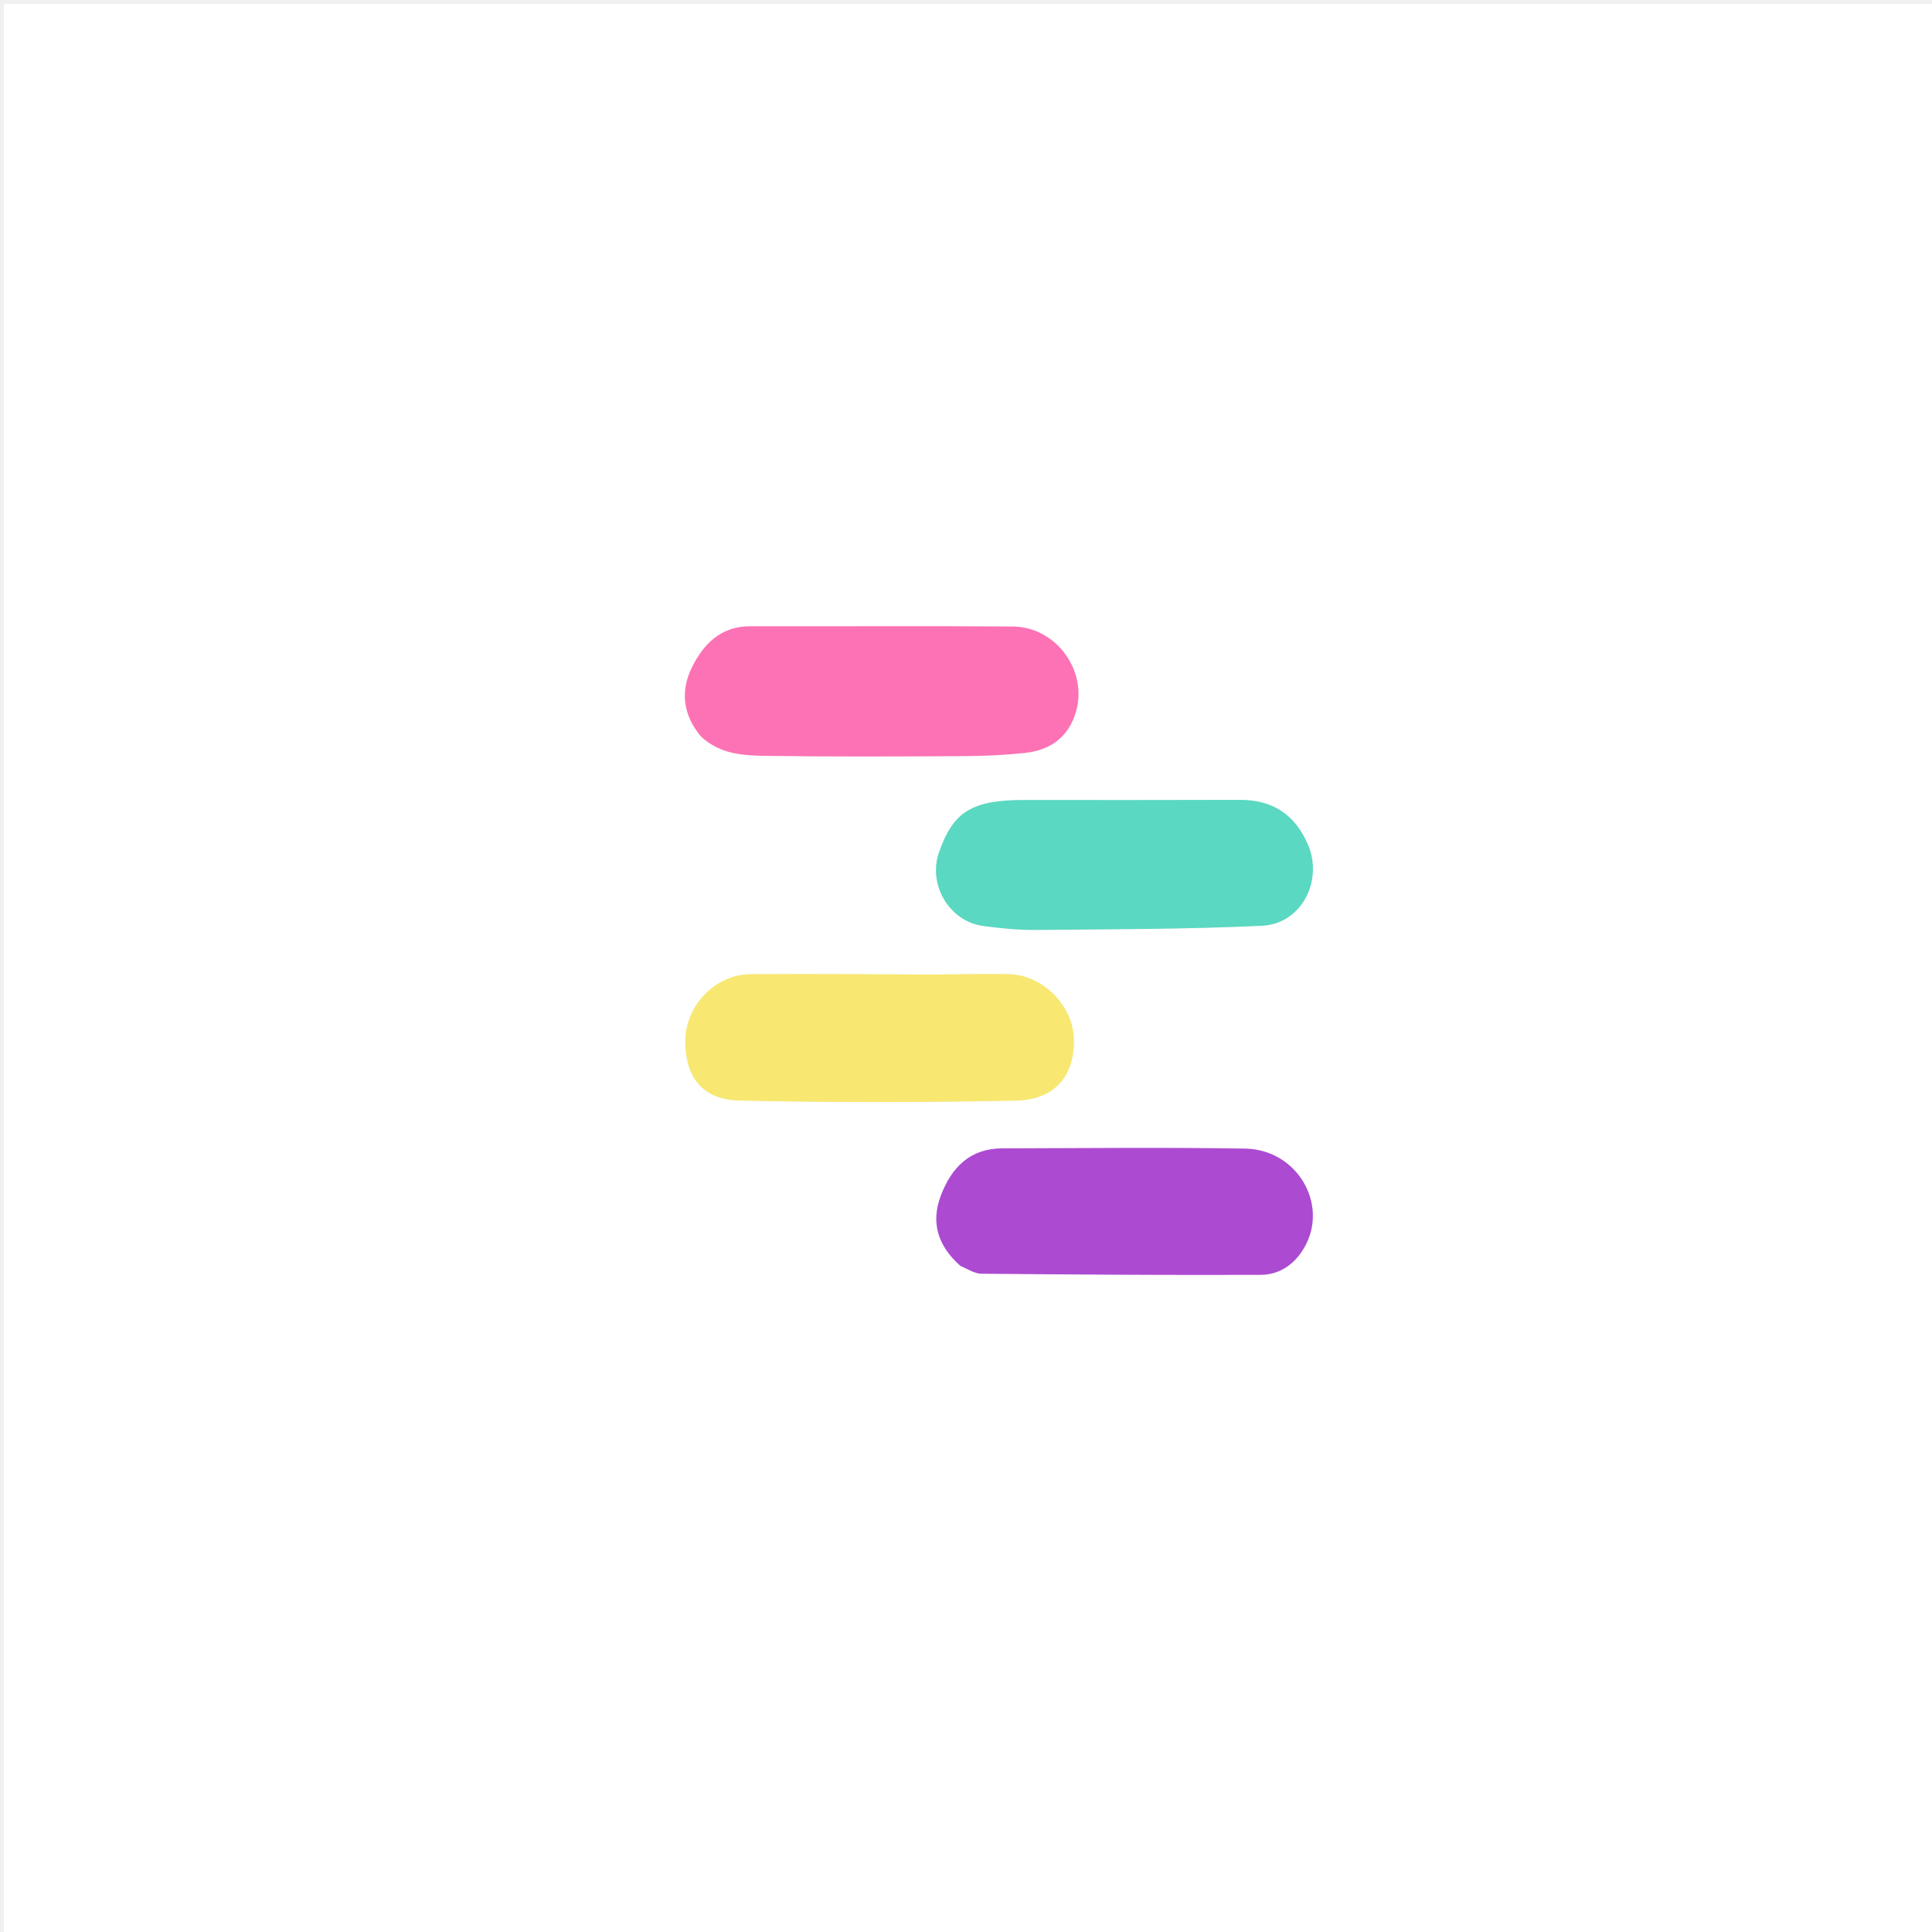
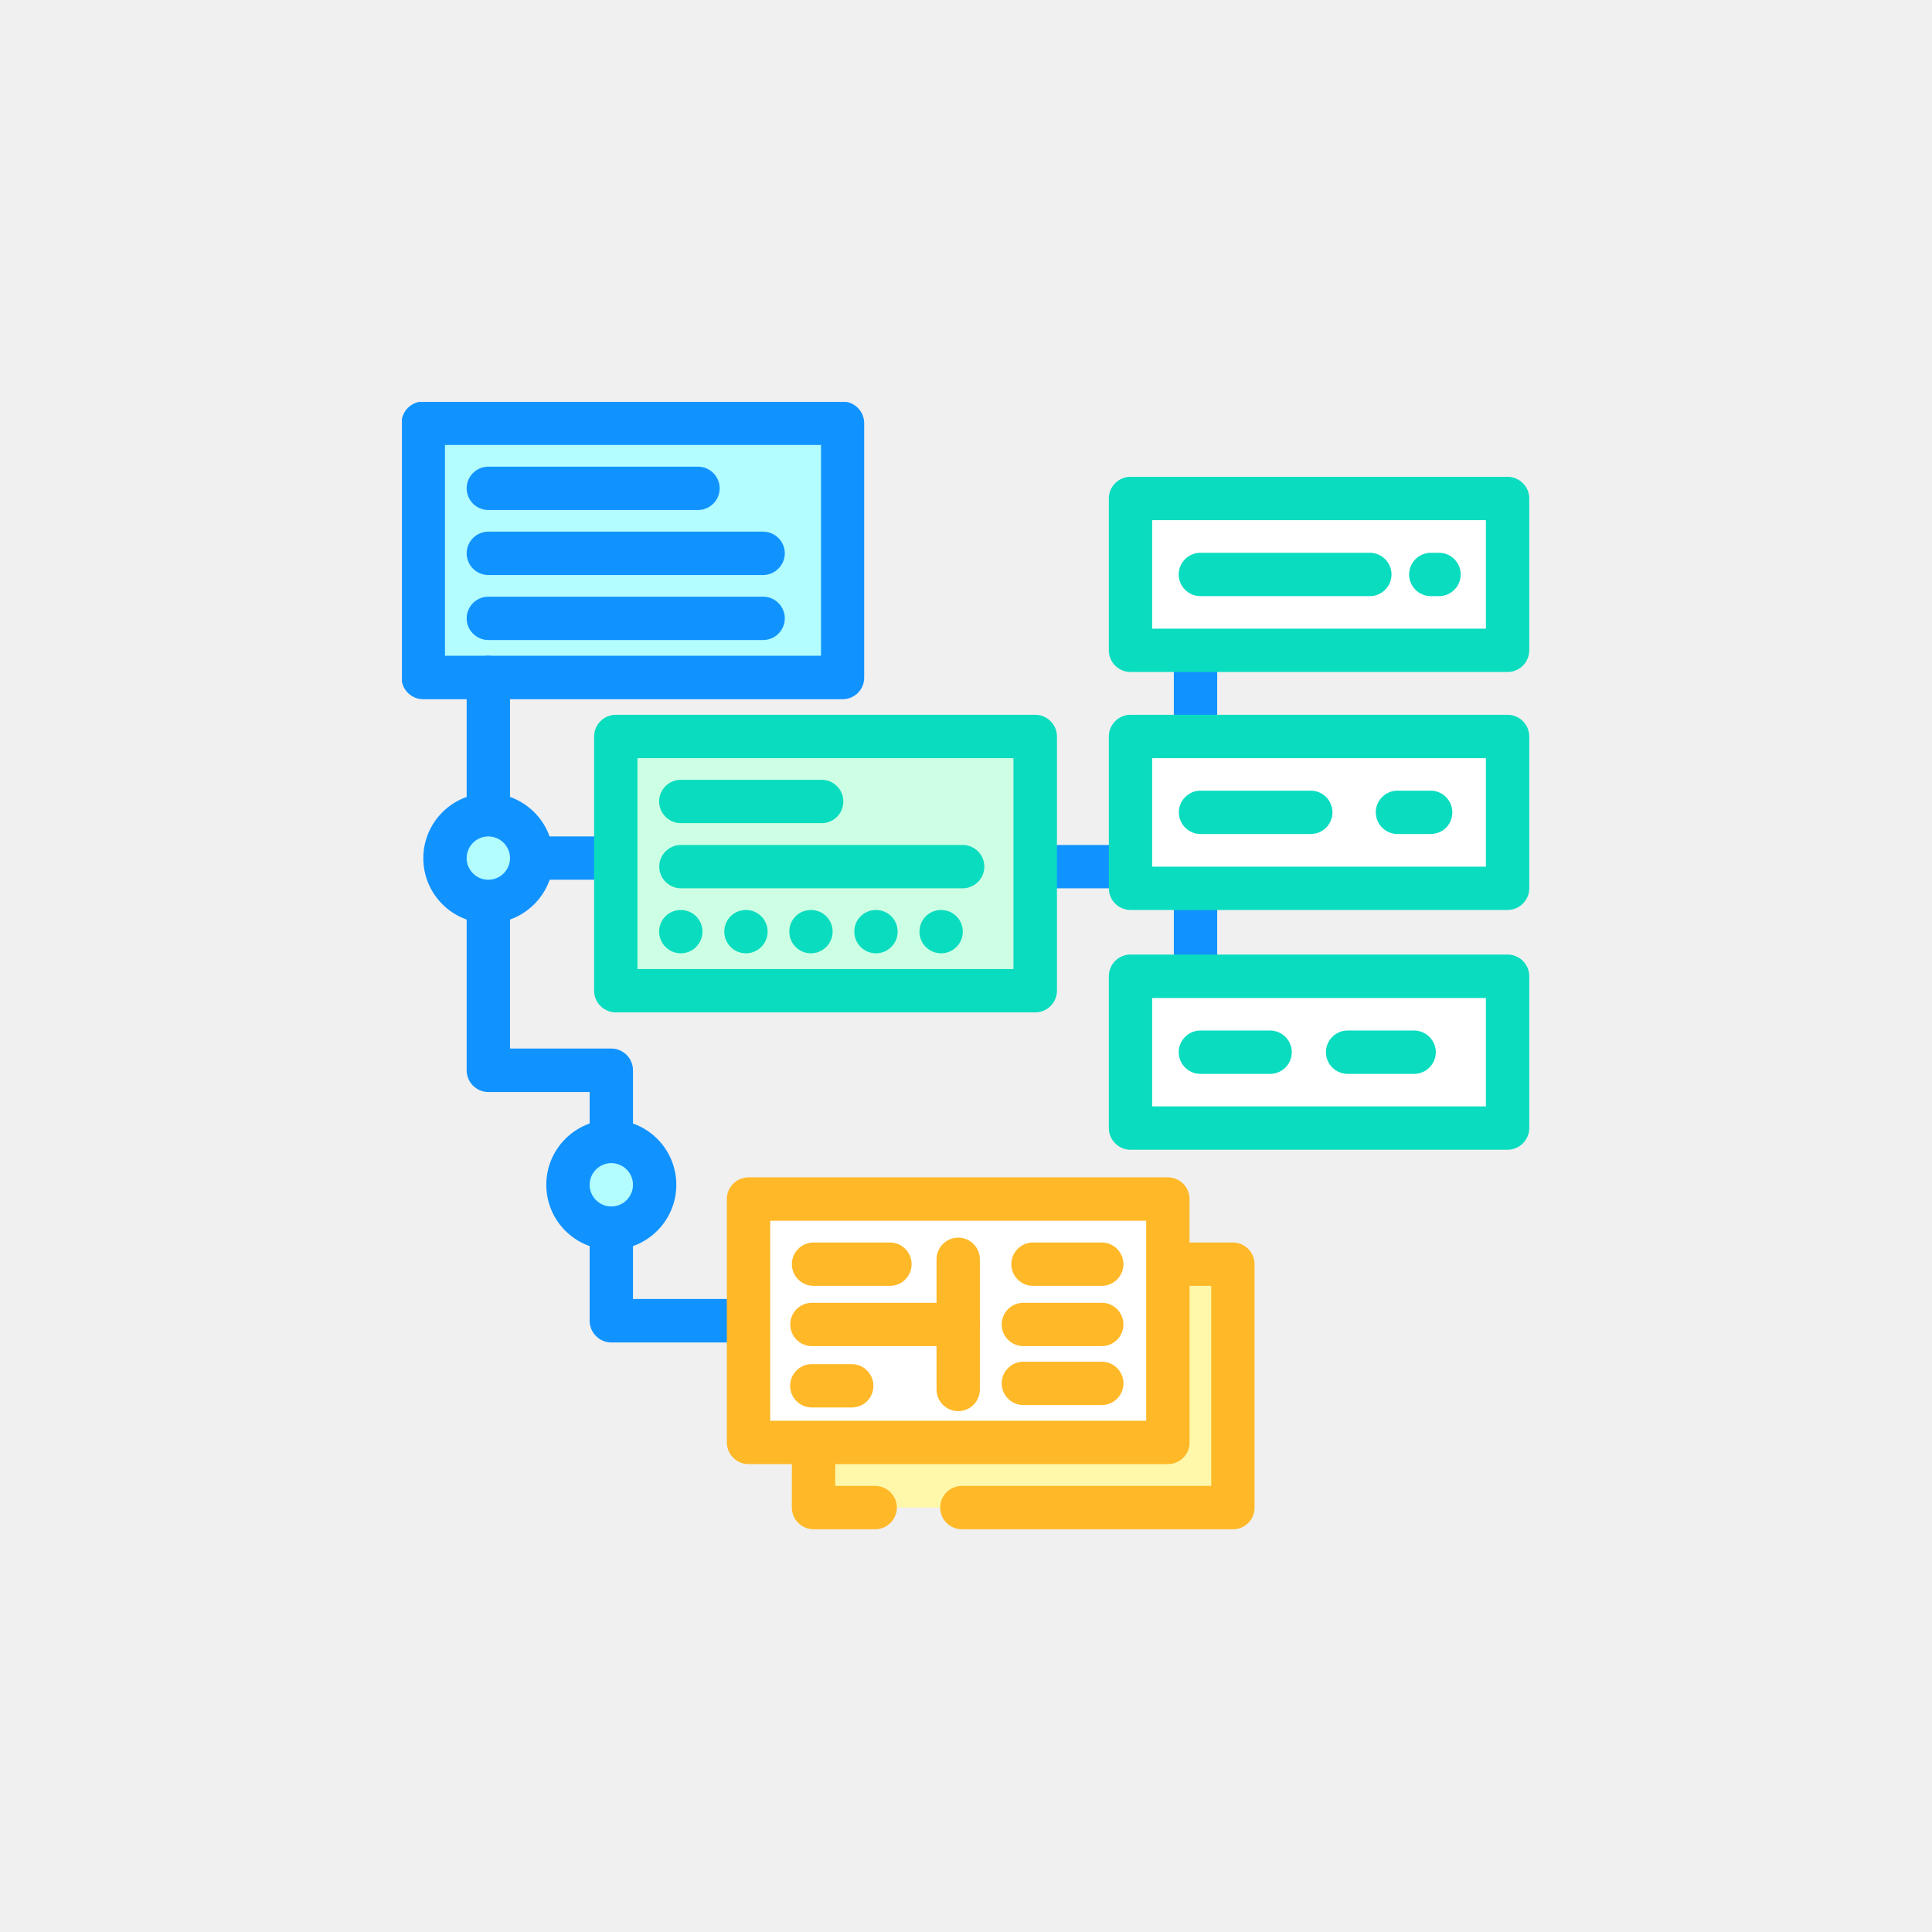
- <svg xmlns="http://www.w3.org/2000/svg" version="1.1" id="Layer_1" x="0px" y="0px" width="100%" viewBox="0 0 500 500" enable-background="new 0 0 500 500" xml:space="preserve">
-   <path fill="#FFFFFF" opacity="1" stroke="none" d=" M277,501   C184.667,501 92.833,501 1,501   C1,334.333 1,167.667 1,1   C167.667,1 334.333,1 501,1   C501,167.667 501,334.333 501,501   C426.5,501 352,501 277,501  M181.656,190.856   C186.618,195.448 192.949,195.534 199.034,195.621   C215.857,195.861 232.687,195.779 249.513,195.681   C254.825,195.65 260.161,195.41 265.439,194.83   C271.973,194.111 276.647,190.588 278.487,184.123   C281.51,173.501 273.256,162.234 262.151,162.146   C239.495,161.968 216.838,162.135 194.181,162.076   C186.613,162.056 182.122,166.613 179.126,172.609   C176.096,178.674 176.608,184.861 181.656,190.856  M241.501,252.201   C225.693,252.161 209.883,251.994 194.076,252.13   C185.252,252.205 177.417,260.139 177.353,269.373   C177.296,277.643 180.891,284.59 191.322,284.822   C215.233,285.353 239.171,285.346 263.083,284.822   C273.202,284.6 278.315,278.074 277.904,268.574   C277.533,259.996 269.688,252.263 260.975,252.105   C254.819,251.993 248.659,252.153 241.501,252.201  M248.816,327.819   C250.519,328.45 252.217,329.615 253.926,329.631   C278.028,329.852 302.132,330.024 326.234,329.928   C331.13,329.909 335.033,327.247 337.573,322.825   C343.955,311.718 335.724,297.486 322.245,297.261   C301.302,296.913 280.349,297.154 259.401,297.197   C251.058,297.214 246.27,302.112 243.507,309.375   C240.827,316.416 242.708,322.409 248.816,327.819  M264.553,207.029   C251.502,207.05 246.698,210.066 243.023,220.545   C240.079,228.94 245.654,238.44 254.445,239.641   C259.035,240.268 263.7,240.708 268.325,240.664   C287.766,240.478 307.224,240.5 326.635,239.583   C336.869,239.1 342.554,227.828 338.441,218.447   C335.051,210.714 329.276,206.982 320.86,207.01   C302.416,207.073 283.972,207.043 264.553,207.029  z" />
-   <path fill="#FD72B5" opacity="1" stroke="none" d=" M181.398,190.592   C176.608,184.861 176.096,178.674 179.126,172.609   C182.122,166.613 186.613,162.056 194.181,162.076   C216.838,162.135 239.495,161.968 262.151,162.146   C273.256,162.234 281.51,173.501 278.487,184.123   C276.647,190.588 271.973,194.111 265.439,194.83   C260.161,195.41 254.825,195.65 249.513,195.681   C232.687,195.779 215.857,195.861 199.034,195.621   C192.949,195.534 186.618,195.448 181.398,190.592  z" />
-   <path fill="#F8E872" opacity="1" stroke="none" d=" M242.001,252.196   C248.659,252.153 254.819,251.993 260.975,252.105   C269.688,252.263 277.533,259.996 277.904,268.574   C278.315,278.074 273.202,284.6 263.083,284.822   C239.171,285.346 215.233,285.353 191.322,284.822   C180.891,284.59 177.296,277.643 177.353,269.373   C177.417,260.139 185.252,252.205 194.076,252.13   C209.883,251.994 225.693,252.161 242.001,252.196  z" />
-   <path fill="#AC4AD2" opacity="1" stroke="none" d=" M248.527,327.593   C242.708,322.409 240.827,316.416 243.507,309.375   C246.27,302.112 251.058,297.214 259.401,297.197   C280.349,297.154 301.302,296.913 322.245,297.261   C335.724,297.486 343.955,311.718 337.573,322.825   C335.033,327.247 331.13,329.909 326.234,329.928   C302.132,330.024 278.028,329.852 253.926,329.631   C252.217,329.615 250.519,328.45 248.527,327.593  z" />
-   <path fill="#5AD8C1" opacity="1" stroke="none" d=" M265.04,207.041   C283.972,207.043 302.416,207.073 320.86,207.01   C329.276,206.982 335.051,210.714 338.441,218.447   C342.554,227.828 336.869,239.1 326.635,239.583   C307.224,240.5 287.766,240.478 268.325,240.664   C263.7,240.708 259.035,240.268 254.445,239.641   C245.654,238.44 240.079,228.94 243.023,220.545   C246.698,210.066 251.502,207.05 265.04,207.041  z" />
+ <svg xmlns="http://www.w3.org/2000/svg" width="500" zoomAndPan="magnify" viewBox="0 0 375 375" height="500" preserveAspectRatio="xMidYMid meet" version="1.0">
+   <defs>
+     <clipPath id="263bdd6a7a">
+       <path d="M 78.012 78.012 L 168 78.012 L 168 136 L 78.012 136 Z M 78.012 78.012 " clip-rule="nonzero" />
+     </clipPath>
+   </defs>
+   <path fill="#b3fdff" d="M 82.137 82.137 L 163.535 82.137 L 163.535 131.484 L 82.137 131.484 Z M 82.137 82.137 " fill-opacity="1" fill-rule="nonzero" />
+   <g clip-path="url(#263bdd6a7a)">
+     <path fill="#1193ff" d="M 163.559 135.719 L 82.137 135.719 C 79.824 135.719 77.934 133.824 77.934 131.512 L 77.934 82.137 C 77.934 79.824 79.824 77.934 82.137 77.934 L 163.535 77.934 C 165.848 77.934 167.738 79.824 167.738 82.137 L 167.738 131.484 C 167.766 133.824 165.875 135.719 163.559 135.719 Z M 86.371 127.277 L 159.355 127.277 L 159.355 86.371 L 86.371 86.371 Z M 86.371 127.277 " fill-opacity="1" fill-rule="nonzero" />
+   </g>
+   <path fill="#1193ff" d="M 135.48 98.992 L 94.785 98.992 C 92.469 98.992 90.578 97.098 90.578 94.785 C 90.578 92.469 92.469 90.578 94.785 90.578 L 135.48 90.578 C 137.797 90.578 139.688 92.469 139.688 94.785 C 139.688 97.098 137.797 98.992 135.48 98.992 Z M 135.48 98.992 " fill-opacity="1" fill-rule="nonzero" />
+   <path fill="#1193ff" d="M 148.102 111.609 L 94.785 111.609 C 92.469 111.609 90.578 109.719 90.578 107.402 C 90.578 105.09 92.469 103.195 94.785 103.195 L 148.129 103.195 C 150.441 103.195 152.332 105.09 152.332 107.402 C 152.309 109.719 150.441 111.609 148.102 111.609 Z M 148.102 111.609 " fill-opacity="1" fill-rule="nonzero" />
+   <path fill="#1193ff" d="M 148.102 124.23 L 94.785 124.23 C 92.469 124.23 90.578 122.336 90.578 120.023 C 90.578 117.711 92.469 115.816 94.785 115.816 L 148.129 115.816 C 150.441 115.816 152.332 117.711 152.332 120.023 C 152.309 122.363 150.441 124.23 148.102 124.23 Z M 148.102 124.23 " fill-opacity="1" fill-rule="nonzero" />
+   <path fill="#1193ff" d="M 143.395 260.57 L 118.656 260.57 C 116.344 260.57 114.449 258.68 114.449 256.367 L 114.449 211.961 L 94.785 211.961 C 92.469 211.961 90.578 210.066 90.578 207.754 L 90.578 131.484 C 90.578 129.172 92.469 127.277 94.785 127.277 C 97.098 127.277 98.992 129.172 98.992 131.484 L 98.992 203.523 L 118.656 203.523 C 120.969 203.523 122.863 205.414 122.863 207.727 L 122.863 252.133 L 143.395 252.133 C 145.707 252.133 147.602 254.027 147.602 256.34 C 147.602 258.68 145.707 260.57 143.395 260.57 Z M 143.395 260.57 " fill-opacity="1" fill-rule="nonzero" />
+   <path fill="#1193ff" d="M 119.078 170.762 L 103.195 170.762 C 100.883 170.762 98.992 168.871 98.992 166.559 C 98.992 164.242 100.883 162.352 103.195 162.352 L 119.078 162.352 C 121.391 162.352 123.281 164.242 123.281 166.559 C 123.281 168.898 121.418 170.762 119.078 170.762 Z M 119.078 170.762 " fill-opacity="1" fill-rule="nonzero" />
+   <path fill="#1193ff" d="M 219.426 172.418 L 200.945 172.418 C 198.633 172.418 196.738 170.527 196.738 168.215 C 196.738 165.898 198.633 164.008 200.945 164.008 L 219.426 164.008 C 221.742 164.008 223.633 165.898 223.633 168.215 C 223.633 170.527 221.742 172.418 219.426 172.418 Z M 219.426 172.418 " fill-opacity="1" fill-rule="nonzero" />
+   <path fill="#1193ff" d="M 232.047 193.688 C 229.734 193.688 227.84 191.797 227.84 189.484 L 227.84 172.418 C 227.84 170.105 229.734 168.215 232.047 168.215 C 234.359 168.215 236.254 170.105 236.254 172.418 L 236.254 189.484 C 236.254 191.797 234.359 193.688 232.047 193.688 Z M 232.047 193.688 " fill-opacity="1" fill-rule="nonzero" />
+   <path fill="#1193ff" d="M 232.047 147.496 C 229.734 147.496 227.84 145.605 227.84 143.289 L 227.84 126.227 C 227.84 123.914 229.734 122.02 232.047 122.02 C 234.359 122.02 236.254 123.914 236.254 126.227 L 236.254 143.289 C 236.254 145.629 234.359 147.496 232.047 147.496 Z M 232.047 147.496 " fill-opacity="1" fill-rule="nonzero" />
+   <path fill="#fff8aa" d="M 157.906 245.375 L 239.328 245.375 L 239.328 292.621 L 157.906 292.621 Z M 157.906 245.375 " fill-opacity="1" fill-rule="nonzero" />
+   <path fill="#ffb827" d="M 239.328 296.828 L 186.695 296.828 C 184.383 296.828 182.488 294.934 182.488 292.621 C 182.488 290.305 184.383 288.414 186.695 288.414 L 235.098 288.414 L 235.098 249.582 L 162.113 249.582 L 162.113 288.414 L 169.871 288.414 C 172.184 288.414 174.078 290.305 174.078 292.621 C 174.078 294.934 172.184 296.828 169.871 296.828 L 157.906 296.828 C 155.594 296.828 153.699 294.934 153.699 292.621 L 153.699 245.375 C 153.699 243.062 155.594 241.168 157.906 241.168 L 239.305 241.168 C 241.617 241.168 243.508 243.062 243.508 245.375 L 243.508 292.621 C 243.535 294.934 241.645 296.828 239.328 296.828 Z M 239.328 296.828 " fill-opacity="1" fill-rule="nonzero" />
+   <path fill="#ffffff" d="M 145.289 232.73 L 226.711 232.73 L 226.711 279.973 L 145.289 279.973 Z M 145.289 232.73 " fill-opacity="1" fill-rule="nonzero" />
+   <path fill="#ffb827" d="M 226.684 284.18 L 145.289 284.18 C 142.973 284.18 141.082 282.289 141.082 279.973 L 141.082 232.73 C 141.082 230.418 142.973 228.523 145.289 228.523 L 226.684 228.523 C 228.996 228.523 230.891 230.418 230.891 232.73 L 230.891 279.973 C 230.918 282.312 229.023 284.18 226.684 284.18 Z M 149.496 275.77 L 222.477 275.77 L 222.477 236.938 L 149.496 236.938 Z M 149.496 275.77 " fill-opacity="1" fill-rule="nonzero" />
+   <path fill="#cdffe4" d="M 119.523 142.949 L 200.918 142.949 L 200.918 192.297 L 119.523 192.297 Z M 119.523 142.949 " fill-opacity="1" fill-rule="nonzero" />
+   <path fill="#0adcbf" d="M 200.945 196.504 L 119.523 196.504 C 117.211 196.504 115.316 194.609 115.316 192.297 L 115.316 142.949 C 115.316 140.633 117.211 138.742 119.523 138.742 L 200.945 138.742 C 203.258 138.742 205.152 140.633 205.152 142.949 L 205.152 192.297 C 205.152 194.609 203.258 196.504 200.945 196.504 Z M 123.73 188.09 L 196.711 188.09 L 196.711 147.156 L 123.73 147.156 Z M 123.73 188.09 " fill-opacity="1" fill-rule="nonzero" />
+   <path fill="#ffffff" d="M 219.402 142.949 L 292.594 142.949 L 292.594 172.418 L 219.402 172.418 Z M 219.402 142.949 " fill-opacity="1" fill-rule="nonzero" />
+   <path fill="#0adcbf" d="M 292.621 176.625 L 219.426 176.625 C 217.113 176.625 215.223 174.734 215.223 172.418 L 215.223 142.949 C 215.223 140.633 217.113 138.742 219.426 138.742 L 292.621 138.742 C 294.934 138.742 296.828 140.633 296.828 142.949 L 296.828 172.418 C 296.828 174.734 294.934 176.625 292.621 176.625 Z M 223.633 168.215 L 288.414 168.215 L 288.414 147.156 L 223.633 147.156 Z M 223.633 168.215 " fill-opacity="1" fill-rule="nonzero" />
+   <path fill="#ffffff" d="M 219.402 189.484 L 292.594 189.484 L 292.594 218.953 L 219.402 218.953 Z M 219.402 189.484 " fill-opacity="1" fill-rule="nonzero" />
+   <path fill="#0adcbf" d="M 292.621 223.16 L 219.426 223.16 C 217.113 223.16 215.223 221.27 215.223 218.953 L 215.223 189.484 C 215.223 187.168 217.113 185.277 219.426 185.277 L 292.621 185.277 C 294.934 185.277 296.828 187.168 296.828 189.484 L 296.828 218.953 C 296.828 221.27 294.934 223.16 292.621 223.16 Z M 223.633 214.746 L 288.414 214.746 L 288.414 193.715 L 223.633 193.715 Z M 223.633 214.746 " fill-opacity="1" fill-rule="nonzero" />
+   <path fill="#b3fdff" d="M 103.195 166.559 C 103.195 171.211 99.438 174.969 94.785 174.969 C 90.129 174.969 86.371 171.211 86.371 166.559 C 86.371 161.902 90.129 158.145 94.785 158.145 C 99.438 158.145 103.195 161.93 103.195 166.559 Z M 103.195 166.559 " fill-opacity="1" fill-rule="nonzero" />
+   <path fill="#1193ff" d="M 94.785 179.203 C 87.816 179.203 82.164 173.551 82.164 166.582 C 82.164 159.617 87.816 153.965 94.785 153.965 C 101.75 153.965 107.402 159.617 107.402 166.582 C 107.402 173.523 101.75 179.203 94.785 179.203 Z M 94.785 162.352 C 92.469 162.352 90.578 164.242 90.578 166.559 C 90.578 168.871 92.469 170.762 94.785 170.762 C 97.098 170.762 98.992 168.871 98.992 166.559 C 98.992 164.242 97.098 162.352 94.785 162.352 Z M 94.785 162.352 " fill-opacity="1" fill-rule="nonzero" />
+   <path fill="#b3fdff" d="M 127.07 229.969 C 127.07 234.625 123.309 238.383 118.656 238.383 C 114.004 238.383 110.242 234.625 110.242 229.969 C 110.242 225.316 114.004 221.559 118.656 221.559 C 123.281 221.559 127.07 225.316 127.07 229.969 Z M 127.07 229.969 " fill-opacity="1" fill-rule="nonzero" />
+   <path fill="#1193ff" d="M 118.656 242.59 C 111.688 242.59 106.035 236.938 106.035 229.969 C 106.035 223.004 111.688 217.352 118.656 217.352 C 125.621 217.352 131.273 223.004 131.273 229.969 C 131.273 236.938 125.598 242.59 118.656 242.59 Z M 118.656 225.762 C 116.344 225.762 114.449 227.656 114.449 229.969 C 114.449 232.285 116.344 234.176 118.656 234.176 C 120.969 234.176 122.863 232.285 122.863 229.969 C 122.863 227.656 120.969 225.762 118.656 225.762 Z M 118.656 225.762 " fill-opacity="1" fill-rule="nonzero" />
+   <path fill="#0adcbf" d="M 159.484 159.773 L 132.145 159.773 C 129.828 159.773 127.938 157.883 127.938 155.566 C 127.938 153.254 129.828 151.359 132.145 151.359 L 159.484 151.359 C 161.797 151.359 163.691 153.254 163.691 155.566 C 163.691 157.906 161.797 159.773 159.484 159.773 Z M 159.484 159.773 " fill-opacity="1" fill-rule="nonzero" />
+   <path fill="#0adcbf" d="M 186.852 172.418 L 132.168 172.418 C 129.855 172.418 127.961 170.527 127.961 168.215 C 127.961 165.898 129.855 164.008 132.168 164.008 L 186.852 164.008 C 189.168 164.008 191.059 165.898 191.059 168.215 C 191.059 170.527 189.168 172.418 186.852 172.418 Z M 186.852 172.418 " fill-opacity="1" fill-rule="nonzero" />
+   <path fill="#0adcbf" d="M 178.465 180.832 C 178.465 178.492 180.332 176.625 182.672 176.625 C 184.988 176.625 186.879 178.492 186.879 180.832 C 186.879 183.145 184.988 185.039 182.672 185.039 C 180.332 185.039 178.465 183.145 178.465 180.832 Z M 165.82 180.832 C 165.82 178.492 167.688 176.625 170.027 176.625 C 172.34 176.625 174.234 178.492 174.234 180.832 C 174.234 183.145 172.34 185.039 170.027 185.039 C 167.688 185.039 165.82 183.145 165.82 180.832 Z M 153.203 180.832 C 153.203 178.492 155.066 176.625 157.406 176.625 C 159.723 176.625 161.613 178.492 161.613 180.832 C 161.613 183.145 159.723 185.039 157.406 185.039 C 155.066 185.039 153.203 183.145 153.203 180.832 Z M 140.582 180.832 C 140.582 178.492 142.449 176.625 144.789 176.625 C 147.102 176.625 148.996 178.492 148.996 180.832 C 148.996 183.145 147.102 185.039 144.789 185.039 C 142.449 185.039 140.582 183.145 140.582 180.832 Z M 127.938 180.832 C 127.938 178.492 129.805 176.625 132.145 176.625 C 134.457 176.625 136.348 178.492 136.348 180.832 C 136.348 183.145 134.457 185.039 132.145 185.039 C 129.828 185.039 127.938 183.145 127.938 180.832 Z M 127.938 180.832 " fill-opacity="1" fill-rule="nonzero" />
+   <path fill="#0adcbf" d="M 254.422 161.879 L 233.02 161.879 C 230.707 161.879 228.812 159.984 228.812 157.672 C 228.812 155.355 230.707 153.465 233.02 153.465 L 254.422 153.465 C 256.734 153.465 258.625 155.355 258.625 157.672 C 258.625 160.012 256.734 161.879 254.422 161.879 Z M 254.422 161.879 " fill-opacity="1" fill-rule="nonzero" />
+   <path fill="#ffffff" d="M 219.402 96.754 L 292.594 96.754 L 292.594 126.227 L 219.402 126.227 Z M 219.402 96.754 " fill-opacity="1" fill-rule="nonzero" />
+   <path fill="#0adcbf" d="M 292.621 130.434 L 219.426 130.434 C 217.113 130.434 215.223 128.543 215.223 126.227 L 215.223 96.754 C 215.223 94.441 217.113 92.551 219.426 92.551 L 292.621 92.551 C 294.934 92.551 296.828 94.441 296.828 96.754 L 296.828 126.227 C 296.828 128.543 294.934 130.434 292.621 130.434 Z M 223.633 122.02 L 288.414 122.02 L 288.414 100.961 L 223.633 100.961 Z M 223.633 122.02 " fill-opacity="1" fill-rule="nonzero" />
+   <path fill="#0adcbf" d="M 265.883 115.711 L 232.992 115.711 C 230.68 115.711 228.785 113.816 228.785 111.504 C 228.785 109.191 230.68 107.297 232.992 107.297 L 265.883 107.297 C 268.195 107.297 270.09 109.191 270.09 111.504 C 270.09 113.816 268.195 115.711 265.883 115.711 Z M 265.883 115.711 " fill-opacity="1" fill-rule="nonzero" />
+   <path fill="#0adcbf" d="M 277.688 161.879 L 271.246 161.879 C 268.934 161.879 267.039 159.984 267.039 157.672 C 267.039 155.355 268.934 153.465 271.246 153.465 L 277.688 153.465 C 280 153.465 281.895 155.355 281.895 157.672 C 281.918 160.012 280.027 161.879 277.688 161.879 Z M 277.688 161.879 " fill-opacity="1" fill-rule="nonzero" />
+   <path fill="#0adcbf" d="M 246.531 208.438 L 232.992 208.438 C 230.68 208.438 228.785 206.547 228.785 204.23 C 228.785 201.918 230.68 200.023 232.992 200.023 L 246.531 200.023 C 248.848 200.023 250.738 201.918 250.738 204.23 C 250.738 206.547 248.848 208.438 246.531 208.438 Z M 246.531 208.438 " fill-opacity="1" fill-rule="nonzero" />
+   <path fill="#0adcbf" d="M 274.48 208.438 L 261.57 208.438 C 259.258 208.438 257.363 206.547 257.363 204.23 C 257.363 201.918 259.258 200.023 261.57 200.023 L 274.48 200.023 C 276.793 200.023 278.688 201.918 278.688 204.23 C 278.688 206.547 276.793 208.438 274.48 208.438 Z M 274.48 208.438 " fill-opacity="1" fill-rule="nonzero" />
+   <path fill="#ffb827" d="M 185.984 261.281 L 157.594 261.281 C 155.277 261.281 153.387 259.391 153.387 257.074 C 153.387 254.762 155.277 252.867 157.594 252.867 L 186.012 252.867 C 188.324 252.867 190.219 254.762 190.219 257.074 C 190.191 259.391 188.324 261.281 185.984 261.281 Z M 185.984 261.281 " fill-opacity="1" fill-rule="nonzero" />
+   <path fill="#ffb827" d="M 185.984 273.902 C 183.672 273.902 181.781 272.008 181.781 269.695 L 181.781 244.43 C 181.781 242.117 183.672 240.223 185.984 240.223 C 188.301 240.223 190.191 242.117 190.191 244.43 L 190.191 269.695 C 190.191 272.008 188.324 273.902 185.984 273.902 Z M 185.984 273.902 " fill-opacity="1" fill-rule="nonzero" />
+   <path fill="#ffb827" d="M 172.734 249.582 L 157.906 249.582 C 155.594 249.582 153.699 247.691 153.699 245.375 C 153.699 243.062 155.594 241.168 157.906 241.168 L 172.734 241.168 C 175.051 241.168 176.941 243.062 176.941 245.375 C 176.941 247.691 175.074 249.582 172.734 249.582 Z M 172.734 249.582 " fill-opacity="1" fill-rule="nonzero" />
+   <path fill="#ffb827" d="M 165.32 273.191 L 157.566 273.191 C 155.254 273.191 153.359 271.297 153.359 268.984 C 153.359 266.672 155.254 264.777 157.566 264.777 L 165.32 264.777 C 167.637 264.777 169.527 266.672 169.527 268.984 C 169.527 271.324 167.66 273.191 165.32 273.191 Z M 165.32 273.191 " fill-opacity="1" fill-rule="nonzero" />
+   <path fill="#ffb827" d="M 213.855 249.582 L 200.5 249.582 C 198.184 249.582 196.293 247.691 196.293 245.375 C 196.293 243.062 198.184 241.168 200.5 241.168 L 213.855 241.168 C 216.168 241.168 218.059 243.062 218.059 245.375 C 218.059 247.691 216.168 249.582 213.855 249.582 Z M 213.855 249.582 " fill-opacity="1" fill-rule="nonzero" />
+   <path fill="#ffb827" d="M 213.855 261.281 L 198.633 261.281 C 196.316 261.281 194.426 259.391 194.426 257.074 C 194.426 254.762 196.316 252.867 198.633 252.867 L 213.855 252.867 C 216.168 252.867 218.059 254.762 218.059 257.074 C 218.059 259.391 216.168 261.281 213.855 261.281 Z M 213.855 261.281 " fill-opacity="1" fill-rule="nonzero" />
+   <path fill="#ffb827" d="M 213.855 272.719 L 198.633 272.719 C 196.316 272.719 194.426 270.824 194.426 268.512 C 194.426 266.199 196.316 264.305 198.633 264.305 L 213.855 264.305 C 216.168 264.305 218.059 266.199 218.059 268.512 C 218.059 270.852 216.168 272.719 213.855 272.719 Z M 213.855 272.719 " fill-opacity="1" fill-rule="nonzero" />
+   <path fill="#0adcbf" d="M 279.316 115.711 L 277.715 115.711 C 275.398 115.711 273.508 113.816 273.508 111.504 C 273.508 109.191 275.398 107.297 277.715 107.297 L 279.316 107.297 C 281.629 107.297 283.523 109.191 283.523 111.504 C 283.523 113.816 281.629 115.711 279.316 115.711 Z M 279.316 115.711 " fill-opacity="1" fill-rule="nonzero" />
</svg>
